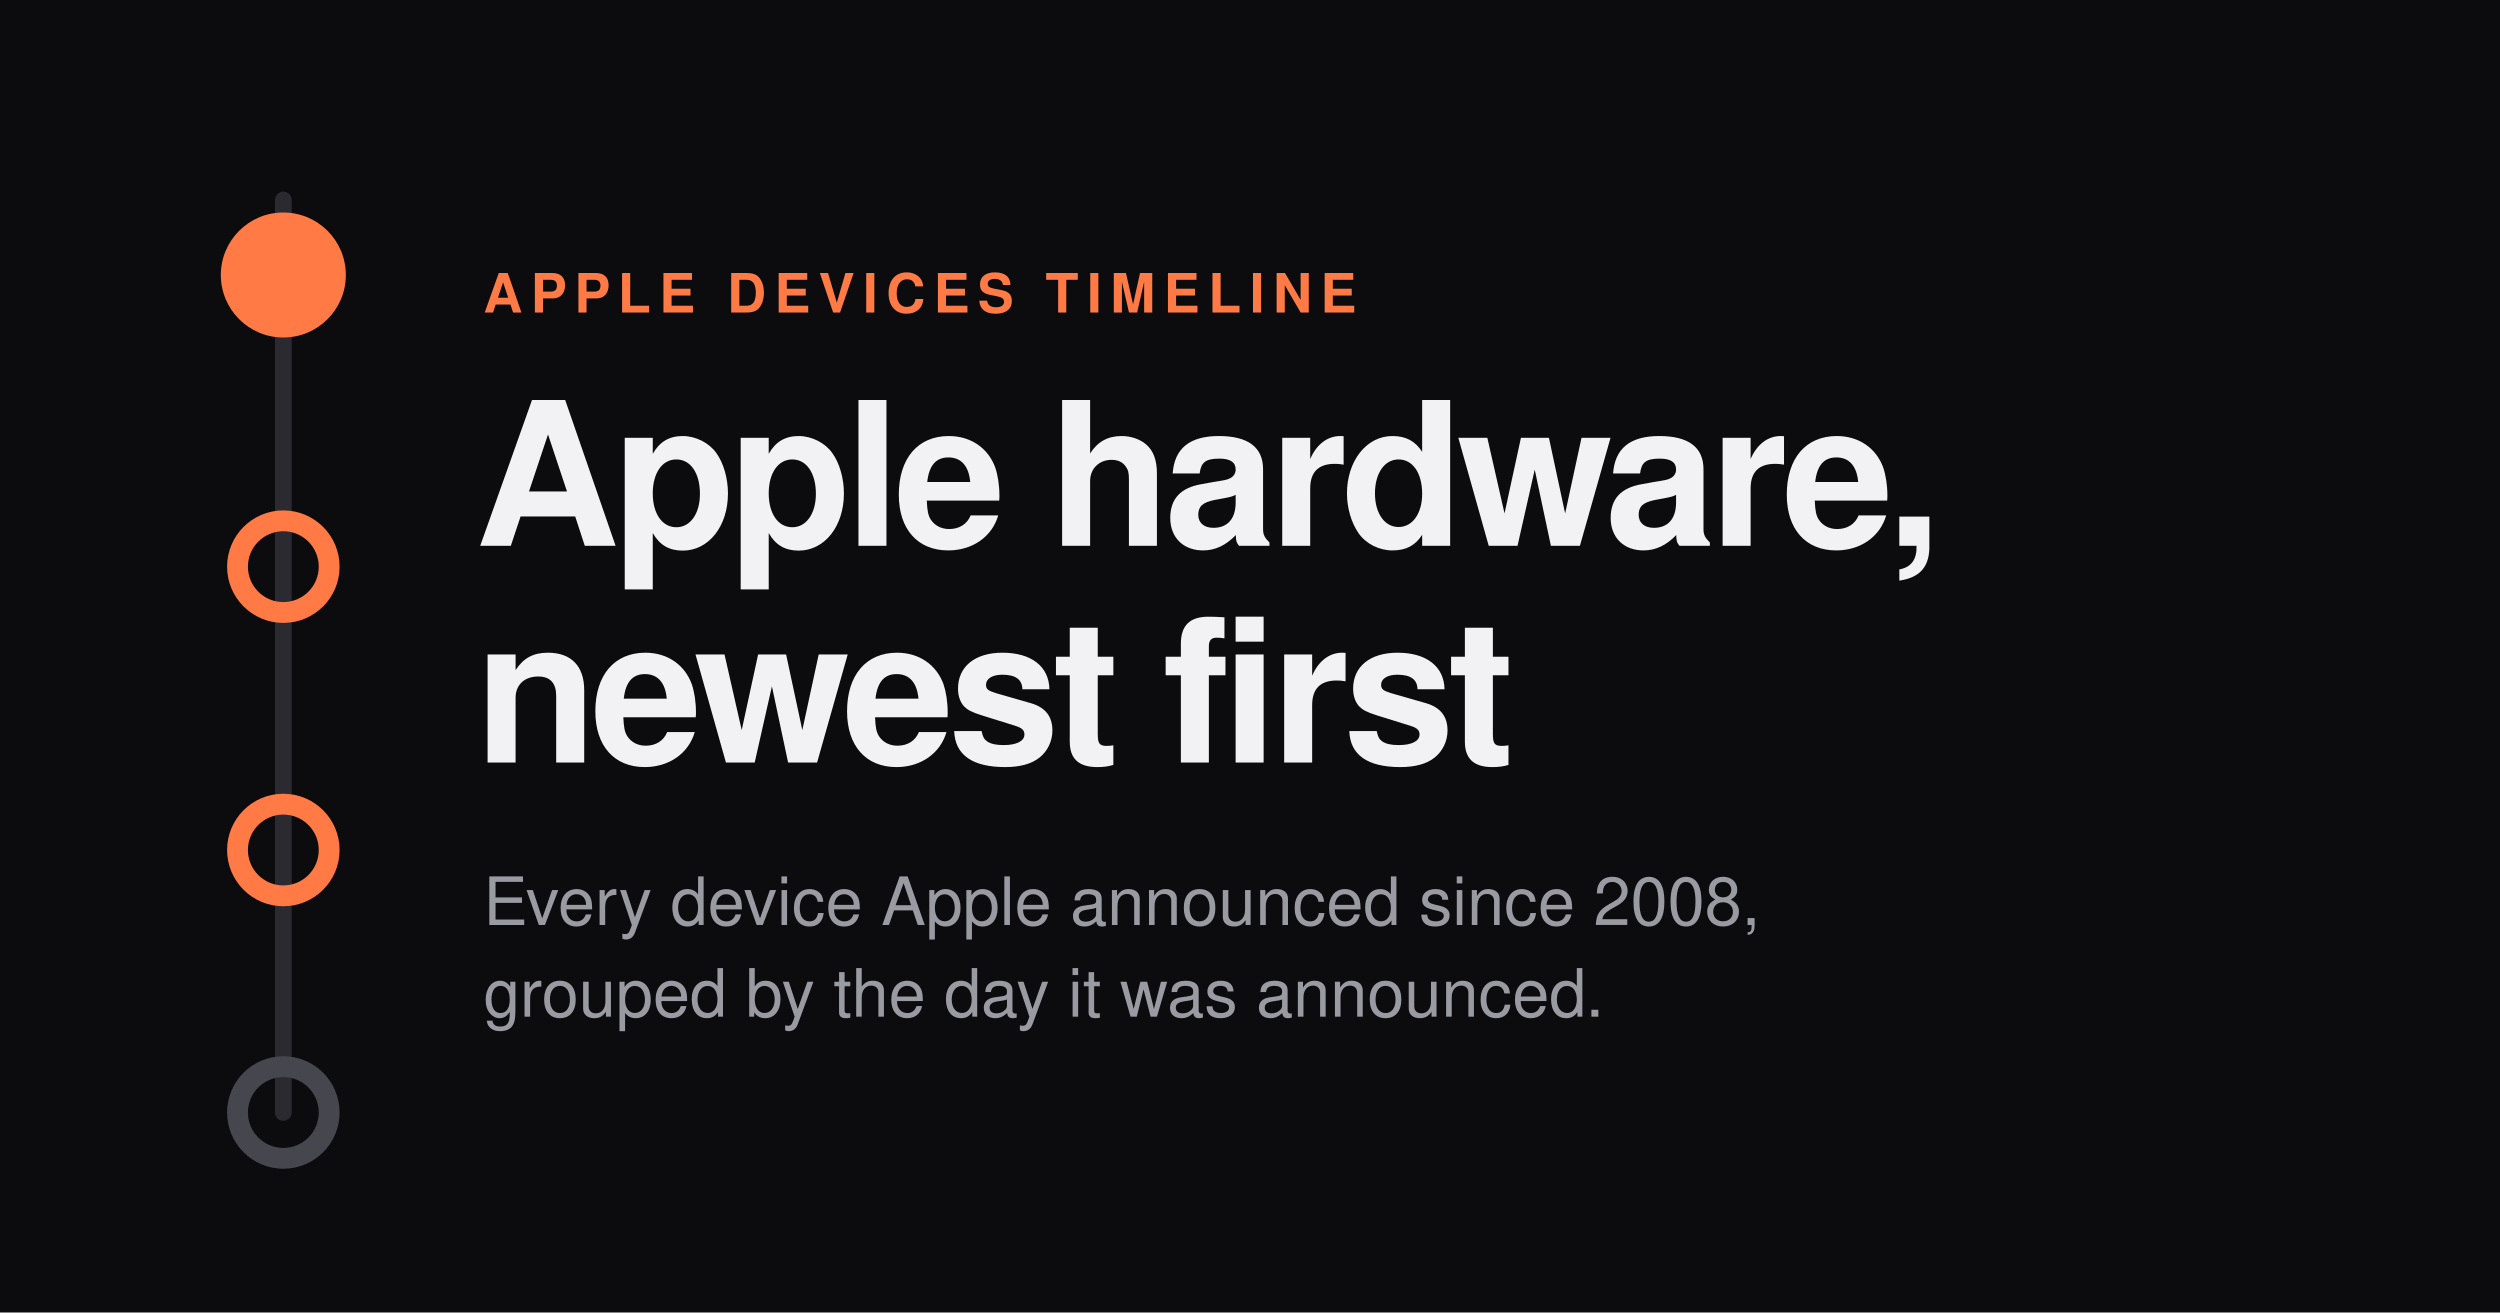
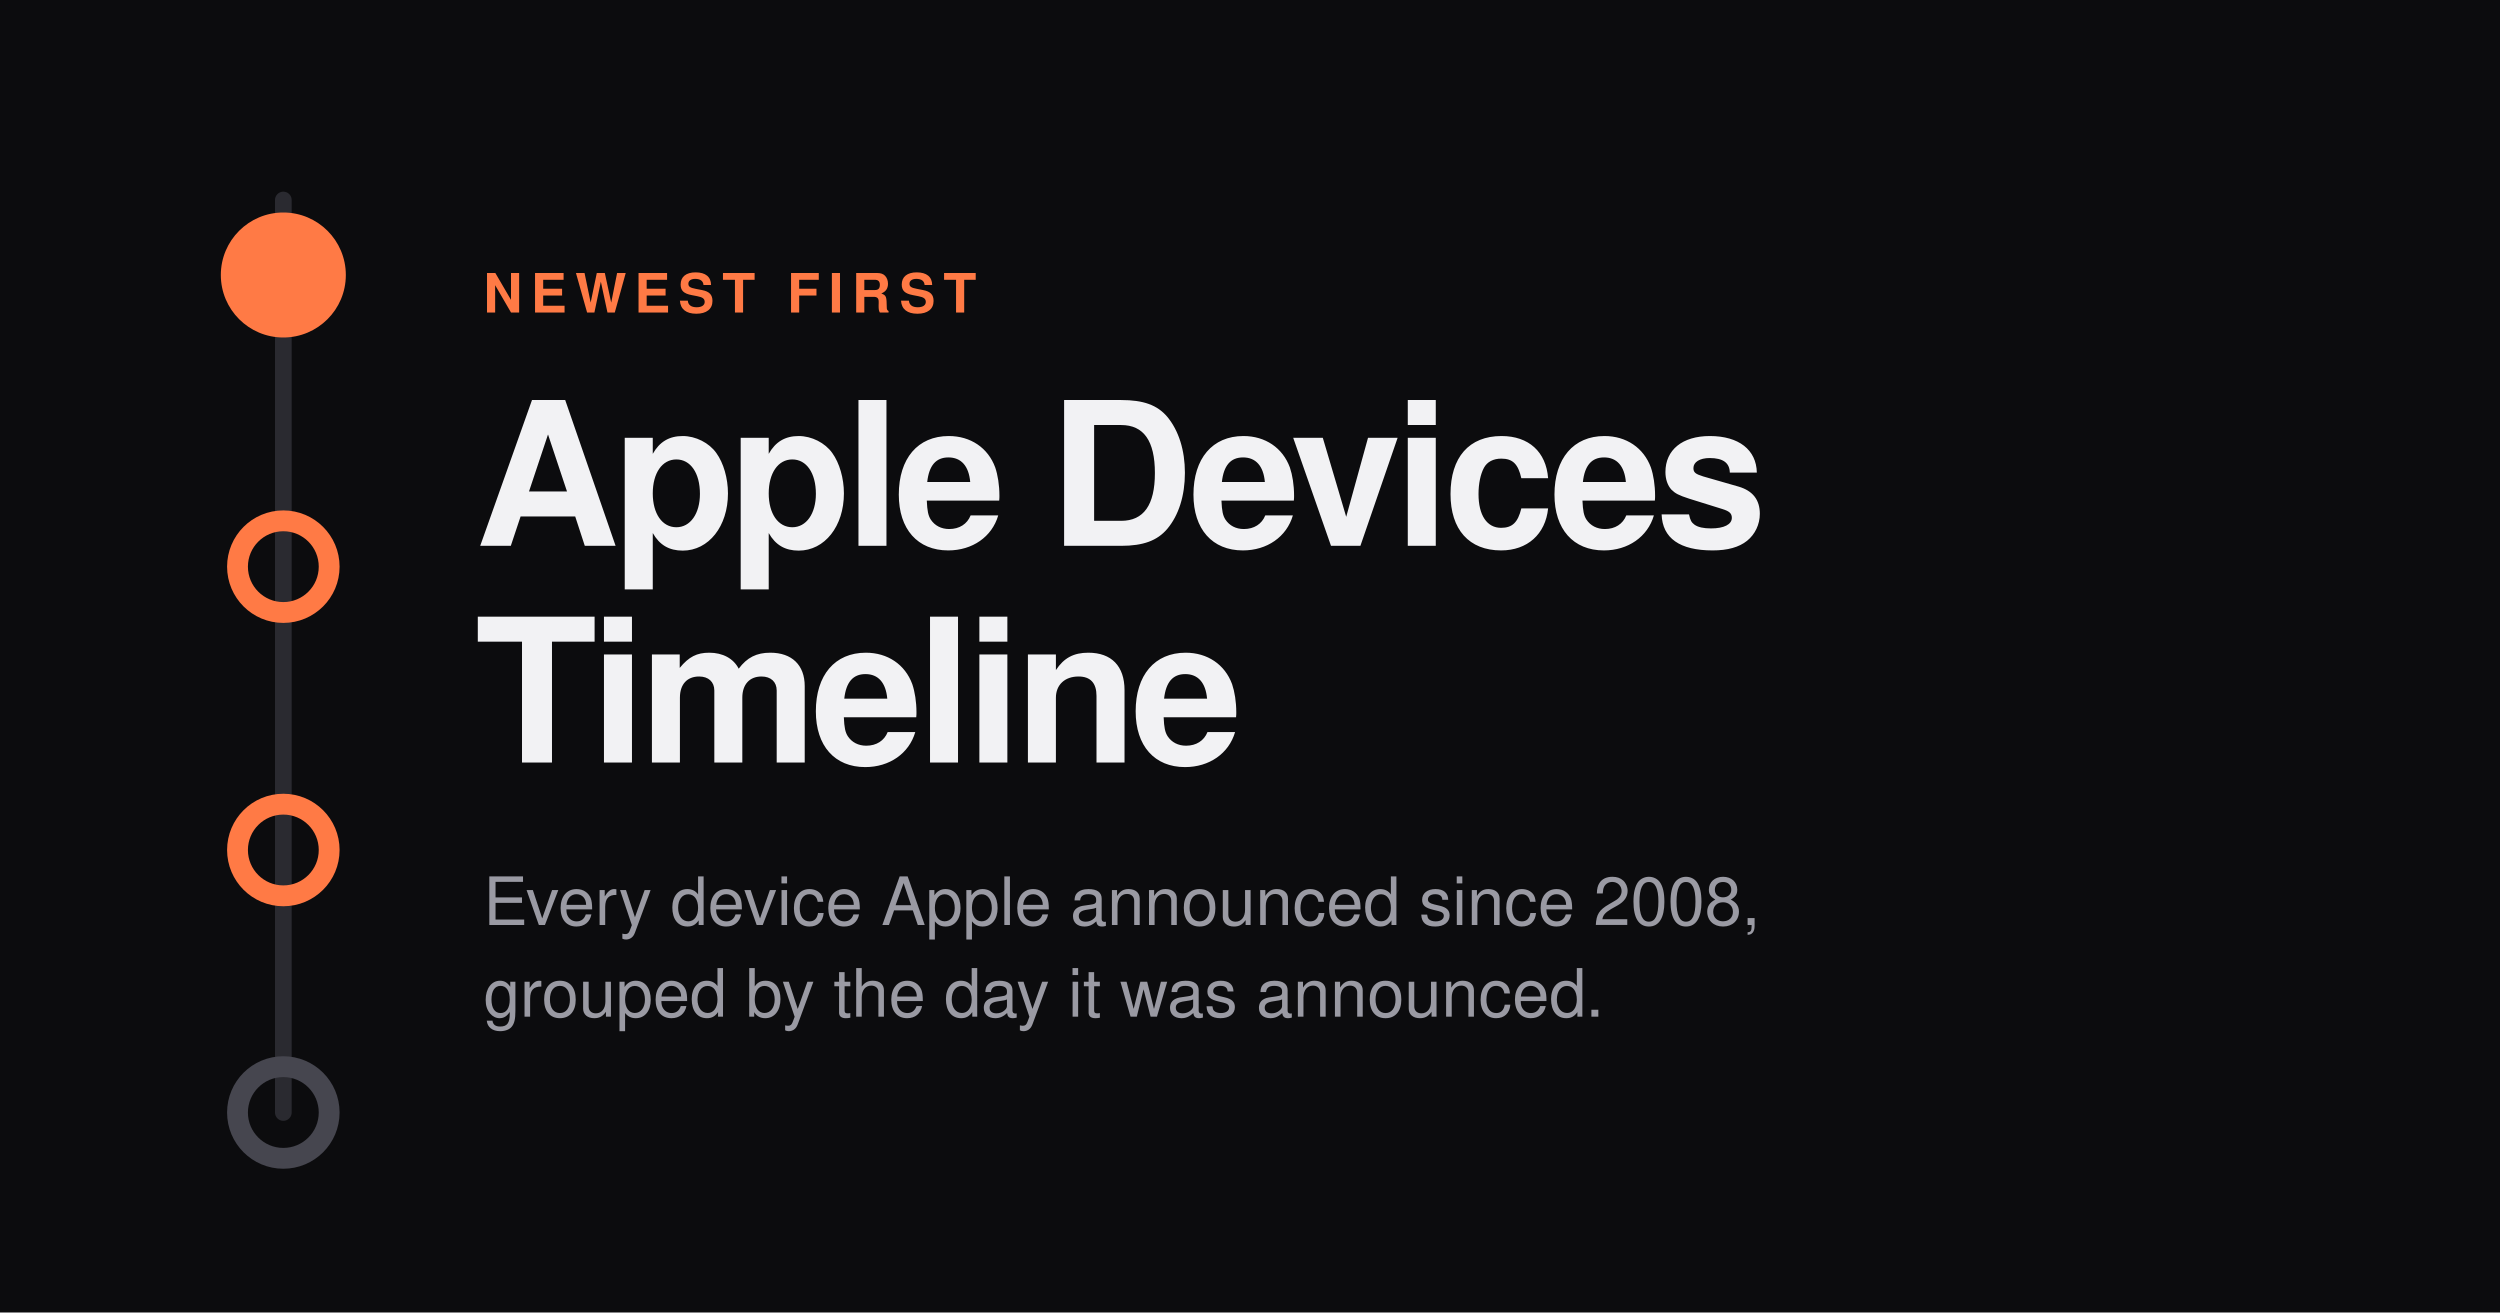
<svg xmlns="http://www.w3.org/2000/svg" viewBox="0 0 1200 630" width="1200" height="630">
  <rect width="1200" height="630" fill="#0c0c0e" />
  <g transform="translate(96 96)">
    <path d="M40 0v438" stroke="#2a2a30" stroke-width="8" stroke-linecap="round" />
    <circle cx="40" cy="36" r="30" fill="#ff7a45" />
    <circle cx="40" cy="176" r="22" fill="none" stroke="#ff7a45" stroke-width="10" />
    <circle cx="40" cy="312" r="22" fill="none" stroke="#ff7a45" stroke-width="10" />
    <circle cx="40" cy="438" r="22" fill="none" stroke="#46464f" stroke-width="10" />
  </g>
  <g font-family="Helvetica Neue, Helvetica, Arial, sans-serif" fill="#f2f2f4">
-     <text x="232" y="150" font-size="26" font-weight="700" letter-spacing="4" fill="#ff7a45">APPLE DEVICES TIMELINE</text>
-     <text x="228" y="262" font-size="96" font-weight="700" letter-spacing="-3">Apple hardware,</text>
-     <text x="228" y="366" font-size="96" font-weight="700" letter-spacing="-3">newest first</text>
+     <text x="232" y="150" font-size="26" font-weight="700" letter-spacing="4" fill="#ff7a45">NEWEST FIRST</text>
+     <text x="228" y="262" font-size="96" font-weight="700" letter-spacing="-3">Apple Devices</text>
+     <text x="228" y="366" font-size="96" font-weight="700" letter-spacing="-3">Timeline</text>
    <text x="232" y="444" font-size="32" fill="#9a9aa3">Every device Apple announced since 2008,</text>
    <text x="232" y="488" font-size="32" fill="#9a9aa3">grouped by the day it was announced.</text>
  </g>
</svg>
